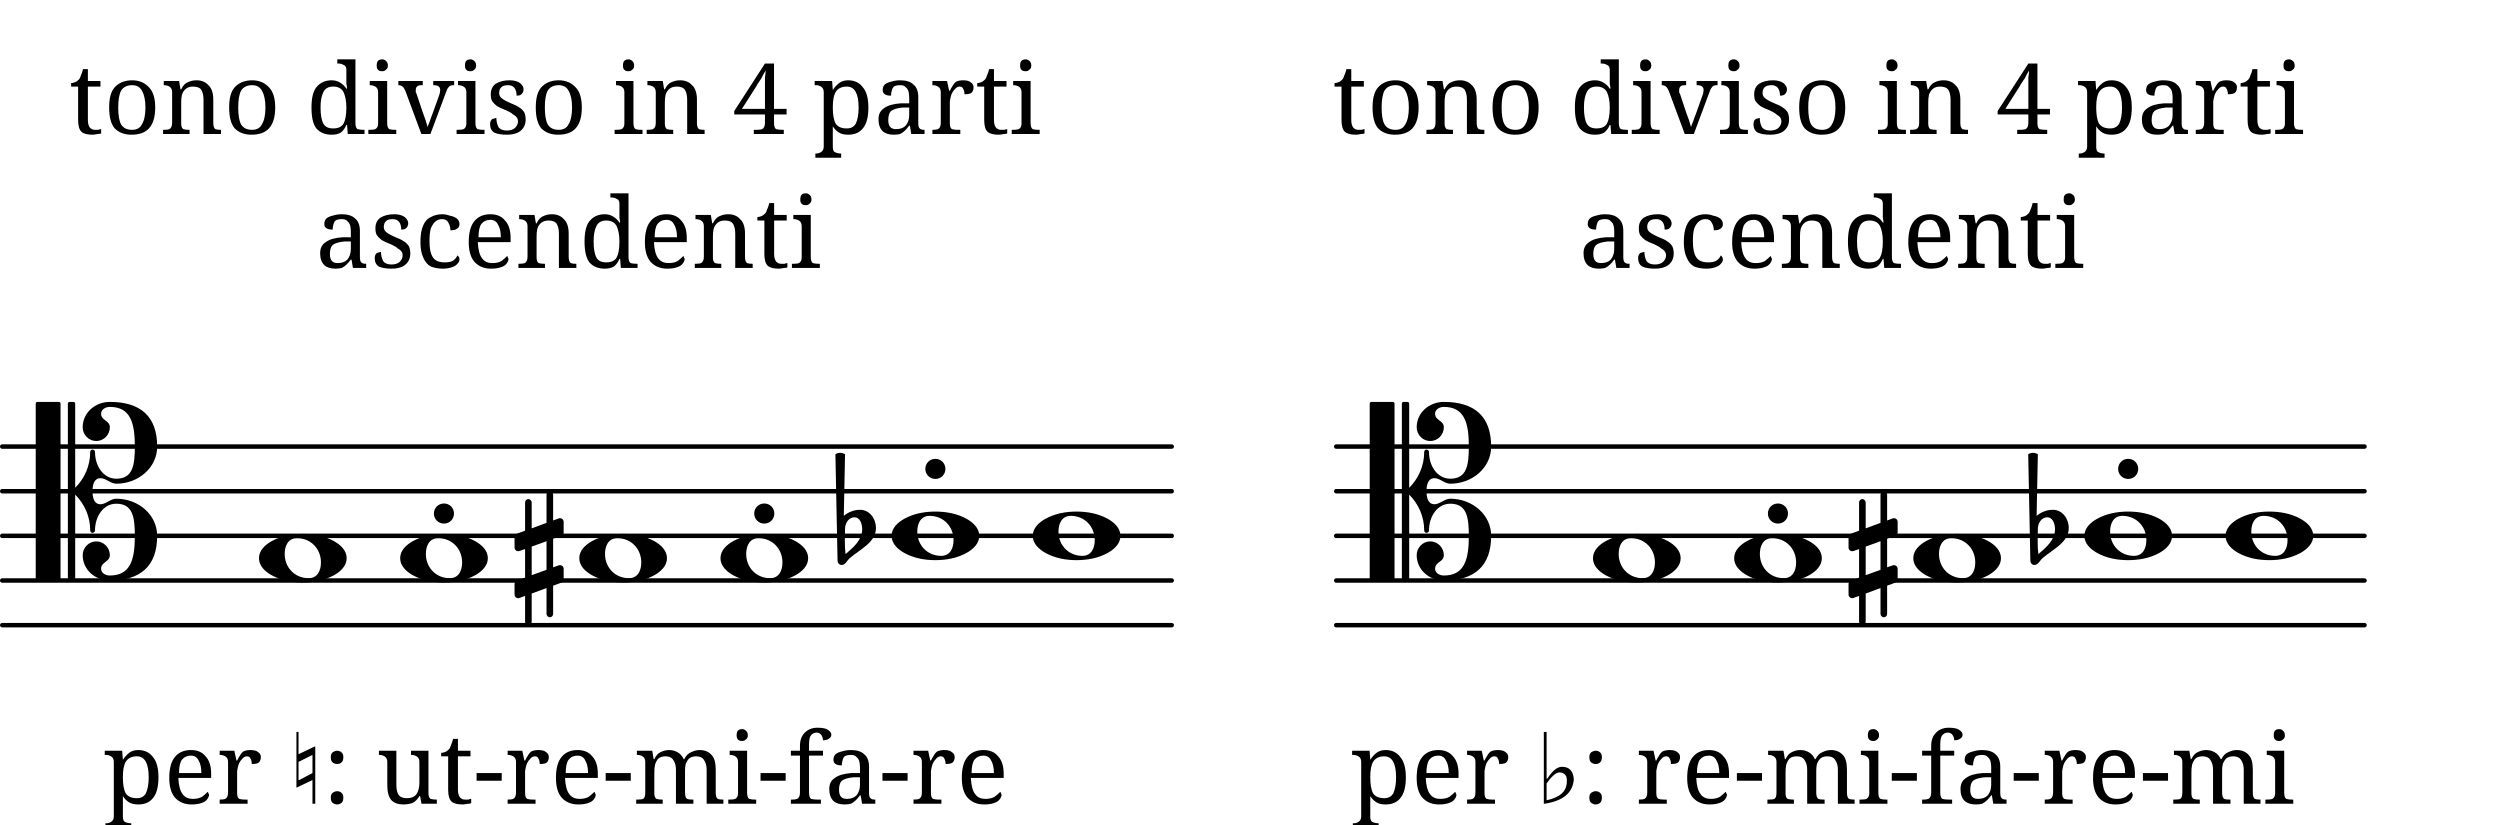
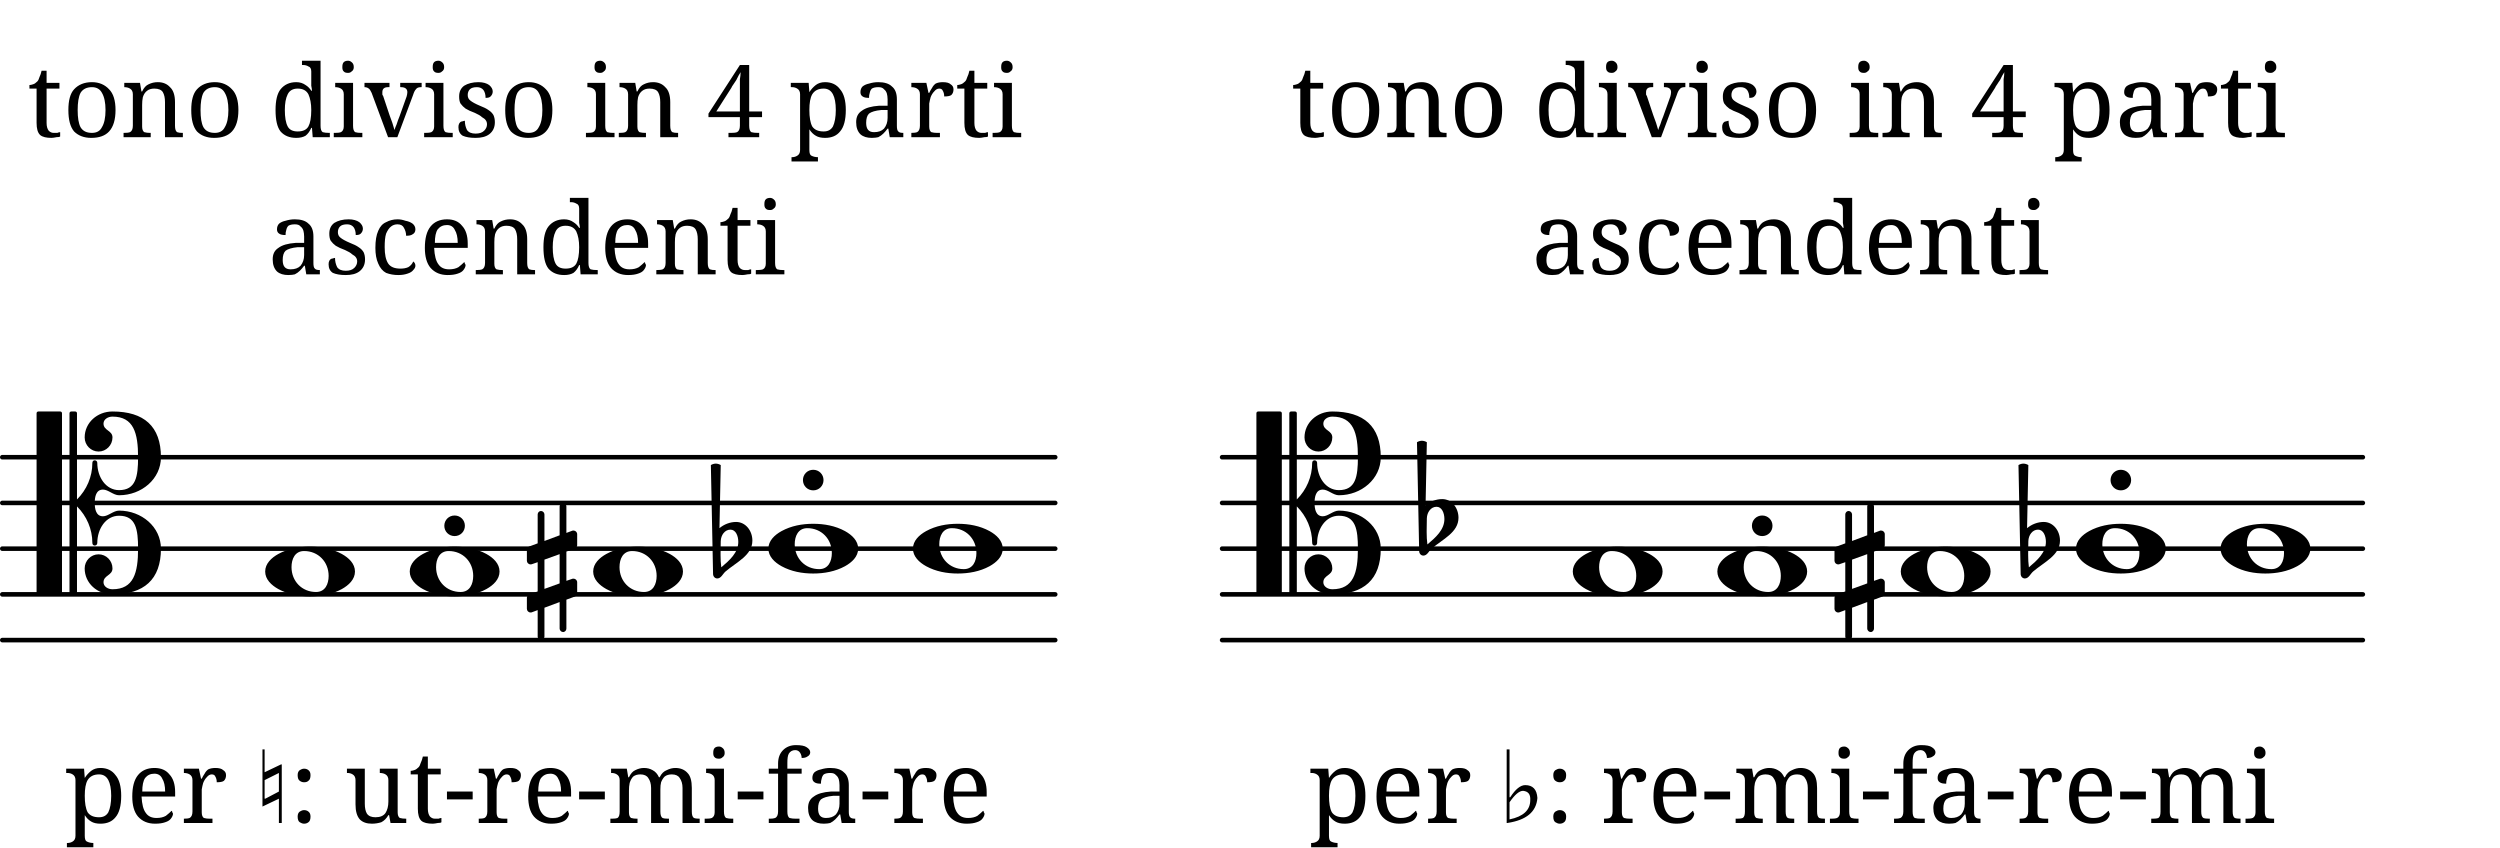
- <svg xmlns="http://www.w3.org/2000/svg" xmlns:xlink="http://www.w3.org/1999/xlink" version="1.2" width="98.39mm" height="32.44mm" viewBox="0 -0 55.991 18.458">
+ <svg xmlns="http://www.w3.org/2000/svg" xmlns:xlink="http://www.w3.org/1999/xlink" version="1.2" width="96.09mm" height="32.56mm" viewBox="0 -0 54.68 18.528">
  <style type="text/css">

tspan { white-space: pre; }

</style>
-   <g transform="translate(1.5464, 3)">
+   <g transform="translate(0.5971, 3)">
    <text font-family="serif" font-size="2.2" text-anchor="start" fill="currentColor">
      <tspan>tono diviso in 4 parti</tspan>
    </text>
  </g>
-   <g transform="translate(7.0606, 6)">
+   <g transform="translate(5.8551, 6)">
    <text font-family="serif" font-size="2.2" text-anchor="start" fill="currentColor">
      <tspan>ascendenti</tspan>
    </text>
  </g>
  <g transform="translate(0, 14)">
-     <line stroke-linejoin="round" stroke-linecap="round" stroke-width="0.1" stroke="currentColor" x1="0.05" y1="0" x2="26.242" y2="0" />
+     <line stroke-linejoin="round" stroke-linecap="round" stroke-width="0.1" stroke="currentColor" x1="0.05" y1="0" x2="23.08" y2="0" />
  </g>
  <g transform="translate(0, 13)">
-     <line stroke-linejoin="round" stroke-linecap="round" stroke-width="0.1" stroke="currentColor" x1="0.05" y1="0" x2="26.242" y2="0" />
+     <line stroke-linejoin="round" stroke-linecap="round" stroke-width="0.1" stroke="currentColor" x1="0.05" y1="0" x2="23.08" y2="0" />
  </g>
  <g transform="translate(0, 12)">
-     <line stroke-linejoin="round" stroke-linecap="round" stroke-width="0.1" stroke="currentColor" x1="0.05" y1="0" x2="26.242" y2="0" />
+     <line stroke-linejoin="round" stroke-linecap="round" stroke-width="0.1" stroke="currentColor" x1="0.05" y1="0" x2="23.08" y2="0" />
  </g>
  <g transform="translate(0, 11)">
-     <line stroke-linejoin="round" stroke-linecap="round" stroke-width="0.1" stroke="currentColor" x1="0.05" y1="0" x2="26.242" y2="0" />
+     <line stroke-linejoin="round" stroke-linecap="round" stroke-width="0.1" stroke="currentColor" x1="0.05" y1="0" x2="23.08" y2="0" />
  </g>
  <g transform="translate(0, 10)">
-     <line stroke-linejoin="round" stroke-linecap="round" stroke-width="0.1" stroke="currentColor" x1="0.05" y1="0" x2="26.242" y2="0" />
+     <line stroke-linejoin="round" stroke-linecap="round" stroke-width="0.1" stroke="currentColor" x1="0.05" y1="0" x2="23.08" y2="0" />
  </g>
  <a style="color:inherit;" xlink:href="textedit:///home/johannes/common-lisp/setzkasten/lilypond-export/b1-c11-m2-d.ly:45:58:59">
    <g transform="translate(12.974, 12.5)">
      <path transform="scale(0.004, -0.004)" d="M213 112c-50 0 -69 -43 -69 -88c0 -77 57 -136 134 -136c50 0 69 43 69 88c0 77 -57 136 -134 136zM491 0c0 -43 -34 -75 -72 -96c-53 -29 -114 -40 -174 -40s-120 11 -173 40c-38 21 -72 53 -72 96s34 75 72 96c53 29 113 40 173 40s121 -11 174 -40 c38 -21 72 -53 72 -96z" fill="currentColor" />
    </g>
  </a>
  <g transform="translate(11.524, 12.5)">
    <path transform="scale(0.004, -0.004)" d="M216 -312c0 -10 -8 -19 -18 -19s-19 9 -19 19v145l-83 -31v-158c0 -10 -9 -19 -19 -19s-18 9 -18 19v145l-32 -12c-2 -1 -5 -1 -7 -1c-11 0 -20 9 -20 20v60c0 8 5 16 13 19l46 16v160l-32 -11c-2 -1 -5 -1 -7 -1c-11 0 -20 9 -20 20v60c0 8 5 15 13 18l46 17v158 c0 10 8 19 18 19s19 -9 19 -19v-145l83 31v158c0 10 9 19 19 19s18 -9 18 -19v-145l32 12c2 1 5 1 7 1c11 0 20 -9 20 -20v-60c0 -8 -5 -16 -13 -19l-46 -16v-160l32 11c2 1 5 1 7 1c11 0 20 -9 20 -20v-60c0 -8 -5 -15 -13 -18l-46 -17v-158zM96 65v-160l83 30v160z" fill="currentColor" />
  </g>
  <a style="color:inherit;" xlink:href="textedit:///home/johannes/common-lisp/setzkasten/lilypond-export/b1-c11-m2-d.ly:45:69:70">
-     <g transform="translate(16.136, 12.5)">
+     <g transform="translate(16.806, 12)">
      <path transform="scale(0.004, -0.004)" d="M213 112c-50 0 -69 -43 -69 -88c0 -77 57 -136 134 -136c50 0 69 43 69 88c0 77 -57 136 -134 136zM491 0c0 -43 -34 -75 -72 -96c-53 -29 -114 -40 -174 -40s-120 11 -173 40c-38 21 -72 53 -72 96s34 75 72 96c53 29 113 40 173 40s121 -11 174 -40 c38 -21 72 -53 72 -96z" fill="currentColor" />
    </g>
  </a>
-   <a style="color:inherit;" xlink:href="textedit:///home/johannes/common-lisp/setzkasten/lilypond-export/b1-c11-m2-d.ly:45:71:72">
-     <g transform="translate(17.117, 11.5)">
+   <a style="color:inherit;" xlink:href="textedit:///home/johannes/common-lisp/setzkasten/lilypond-export/b1-c11-m2-d.ly:45:72:73">
+     <g transform="translate(17.787, 10.5)">
      <path transform="scale(0.0045, -0.0045)" d="M-50 0c0 28 22 50 50 50s50 -22 50 -50s-22 -50 -50 -50s-50 22 -50 50z" fill="currentColor" />
    </g>
  </a>
-   <a style="color:inherit;" xlink:href="textedit:///home/johannes/common-lisp/setzkasten/lilypond-export/b1-c11-m2-d.ly:45:87:88">
-     <g transform="translate(23.13, 12)">
-       <path transform="scale(0.004, -0.004)" d="M213 112c-50 0 -69 -43 -69 -88c0 -77 57 -136 134 -136c50 0 69 43 69 88c0 77 -57 136 -134 136zM491 0c0 -43 -34 -75 -72 -96c-53 -29 -114 -40 -174 -40s-120 11 -173 40c-38 21 -72 53 -72 96s34 75 72 96c53 29 113 40 173 40s121 -11 174 -40 c38 -21 72 -53 72 -96z" fill="currentColor" />
-     </g>
-   </a>
-   <a style="color:inherit;" xlink:href="textedit:///home/johannes/common-lisp/setzkasten/lilypond-export/b1-c11-m2-d.ly:45:80:81">
+   <g transform="translate(15.656, 12)">
+     <path transform="scale(0.004, -0.004)" d="M27 41l-1 -66v-11c0 -22 1 -44 4 -66c45 38 93 80 93 139c0 33 -14 67 -43 67c-31 0 -52 -30 -53 -63zM-15 -138l-12 595c8 5 18 8 27 8s19 -3 27 -8l-7 -345c25 21 58 34 91 34c52 0 89 -48 89 -102c0 -80 -86 -117 -147 -169c-15 -13 -24 -38 -45 -38 c-13 0 -23 11 -23 25z" fill="currentColor" />
+   </g>
+   <a style="color:inherit;" xlink:href="textedit:///home/johannes/common-lisp/setzkasten/lilypond-export/b1-c11-m2-d.ly:45:76:77">
    <g transform="translate(19.968, 12)">
      <path transform="scale(0.004, -0.004)" d="M213 112c-50 0 -69 -43 -69 -88c0 -77 57 -136 134 -136c50 0 69 43 69 88c0 77 -57 136 -134 136zM491 0c0 -43 -34 -75 -72 -96c-53 -29 -114 -40 -174 -40s-120 11 -173 40c-38 21 -72 53 -72 96s34 75 72 96c53 29 113 40 173 40s121 -11 174 -40 c38 -21 72 -53 72 -96z" fill="currentColor" />
    </g>
  </a>
-   <a style="color:inherit;" xlink:href="textedit:///home/johannes/common-lisp/setzkasten/lilypond-export/b1-c11-m2-d.ly:45:83:84">
-     <g transform="translate(20.949, 10.5)">
-       <path transform="scale(0.0045, -0.0045)" d="M-50 0c0 28 22 50 50 50s50 -22 50 -50s-22 -50 -50 -50s-50 22 -50 50z" fill="currentColor" />
+   <a style="color:inherit;" xlink:href="textedit:///home/johannes/common-lisp/setzkasten/lilypond-export/b1-c11-m2-d.ly:45:52:53">
+     <g transform="translate(8.962, 12.5)">
+       <path transform="scale(0.004, -0.004)" d="M213 112c-50 0 -69 -43 -69 -88c0 -77 57 -136 134 -136c50 0 69 43 69 88c0 77 -57 136 -134 136zM491 0c0 -43 -34 -75 -72 -96c-53 -29 -114 -40 -174 -40s-120 11 -173 40c-38 21 -72 53 -72 96s34 75 72 96c53 29 113 40 173 40s121 -11 174 -40 c38 -21 72 -53 72 -96z" fill="currentColor" />
    </g>
  </a>
-   <g transform="translate(18.818, 12)">
-     <path transform="scale(0.004, -0.004)" d="M27 41l-1 -66v-11c0 -22 1 -44 4 -66c45 38 93 80 93 139c0 33 -14 67 -43 67c-31 0 -52 -30 -53 -63zM-15 -138l-12 595c8 5 18 8 27 8s19 -3 27 -8l-7 -345c25 21 58 34 91 34c52 0 89 -48 89 -102c0 -80 -86 -117 -147 -169c-15 -13 -24 -38 -45 -38 c-13 0 -23 11 -23 25z" fill="currentColor" />
-   </g>
  <a style="color:inherit;" xlink:href="textedit:///home/johannes/common-lisp/setzkasten/lilypond-export/b1-c11-m2-d.ly:45:43:44">
    <g transform="translate(5.8, 12.5)">
      <path transform="scale(0.004, -0.004)" d="M213 112c-50 0 -69 -43 -69 -88c0 -77 57 -136 134 -136c50 0 69 43 69 88c0 77 -57 136 -134 136zM491 0c0 -43 -34 -75 -72 -96c-53 -29 -114 -40 -174 -40s-120 11 -173 40c-38 21 -72 53 -72 96s34 75 72 96c53 29 113 40 173 40s121 -11 174 -40 c38 -21 72 -53 72 -96z" fill="currentColor" />
    </g>
  </a>
  <g transform="translate(0.8, 11)">
    <path transform="scale(0.004, -0.004)" d="M318 0c0 -33 7 -73 45 -73c29 0 57 31 88 31c123 0 229 -89 229 -208c0 -169 -93 -250 -265 -250c-83 0 -152 61 -152 142c0 42 34 77 76 77s76 -35 76 -77c0 -39 -49 -37 -49 -76c0 -23 24 -38 49 -38c116 0 140 90 140 222c0 106 -12 180 -104 180 c-72 0 -119 -71 -119 -149c0 -9 -7 -14 -14 -14s-13 5 -13 14c0 76 -31 147 -84 200v-471c0 -6 -4 -10 -10 -10h-21c-6 0 -10 4 -10 10v980c0 6 4 10 10 10h21c6 0 10 -4 10 -10v-471c53 53 84 124 84 200c0 9 6 14 13 14s14 -5 14 -14c0 -78 47 -149 119 -149 c92 0 104 74 104 180c0 132 -24 222 -140 222c-25 0 -49 -15 -49 -38c0 -39 49 -37 49 -76c0 -42 -34 -77 -76 -77s-76 35 -76 77c0 81 69 142 152 142c172 0 265 -81 265 -250c0 -119 -106 -208 -229 -208c-31 0 -59 31 -88 31c-38 0 -45 -40 -45 -73zM129 -500h-119 c-6 0 -10 4 -10 10v980c0 6 4 10 10 10h119c6 0 10 -4 10 -10v-980c0 -6 -4 -10 -10 -10z" fill="currentColor" />
  </g>
  <a style="color:inherit;" xlink:href="textedit:///home/johannes/common-lisp/setzkasten/lilypond-export/b1-c11-m2-d.ly:43:16:17">
</a>
-   <a style="color:inherit;" xlink:href="textedit:///home/johannes/common-lisp/setzkasten/lilypond-export/b1-c11-m2-d.ly:45:52:53">
-     <g transform="translate(8.962, 12.5)">
-       <path transform="scale(0.004, -0.004)" d="M213 112c-50 0 -69 -43 -69 -88c0 -77 57 -136 134 -136c50 0 69 43 69 88c0 77 -57 136 -134 136zM491 0c0 -43 -34 -75 -72 -96c-53 -29 -114 -40 -174 -40s-120 11 -173 40c-38 21 -72 53 -72 96s34 75 72 96c53 29 113 40 173 40s121 -11 174 -40 c38 -21 72 -53 72 -96z" fill="currentColor" />
-     </g>
-   </a>
  <a style="color:inherit;" xlink:href="textedit:///home/johannes/common-lisp/setzkasten/lilypond-export/b1-c11-m2-d.ly:45:54:55">
    <g transform="translate(9.943, 11.5)">
      <path transform="scale(0.0045, -0.0045)" d="M-50 0c0 28 22 50 50 50s50 -22 50 -50s-22 -50 -50 -50s-50 22 -50 50z" fill="currentColor" />
    </g>
  </a>
-   <g transform="translate(2.3147, 18)">
+   <g transform="translate(1.4165, 18)">
    <text font-family="serif" font-size="2.2" text-anchor="start" fill="currentColor">
      <tspan>per ♮: ut-re-mi-fa-re</tspan>
    </text>
  </g>
-   <g transform="translate(29.842, 3)">
+   <g transform="translate(28.2371, 3)">
    <text font-family="serif" font-size="2.2" text-anchor="start" fill="currentColor">
      <tspan>tono diviso in 4 parti</tspan>
    </text>
  </g>
-   <g transform="translate(35.3562, 6)">
+   <g transform="translate(33.4952, 6)">
    <text font-family="serif" font-size="2.2" text-anchor="start" fill="currentColor">
      <tspan>ascendenti</tspan>
    </text>
  </g>
-   <g transform="translate(29.8766, 14)">
-     <line stroke-linejoin="round" stroke-linecap="round" stroke-width="0.1" stroke="currentColor" x1="0.05" y1="0" x2="23.08" y2="0" />
+   <g transform="translate(26.68, 14)">
+     <line stroke-linejoin="round" stroke-linecap="round" stroke-width="0.1" stroke="currentColor" x1="0.05" y1="0" x2="25" y2="0" />
  </g>
-   <g transform="translate(29.8766, 13)">
-     <line stroke-linejoin="round" stroke-linecap="round" stroke-width="0.1" stroke="currentColor" x1="0.05" y1="0" x2="23.08" y2="0" />
+   <g transform="translate(26.68, 13)">
+     <line stroke-linejoin="round" stroke-linecap="round" stroke-width="0.1" stroke="currentColor" x1="0.05" y1="0" x2="25" y2="0" />
  </g>
-   <g transform="translate(29.8766, 12)">
-     <line stroke-linejoin="round" stroke-linecap="round" stroke-width="0.1" stroke="currentColor" x1="0.05" y1="0" x2="23.08" y2="0" />
+   <g transform="translate(26.68, 12)">
+     <line stroke-linejoin="round" stroke-linecap="round" stroke-width="0.1" stroke="currentColor" x1="0.05" y1="0" x2="25" y2="0" />
  </g>
-   <g transform="translate(29.8766, 11)">
-     <line stroke-linejoin="round" stroke-linecap="round" stroke-width="0.1" stroke="currentColor" x1="0.05" y1="0" x2="23.08" y2="0" />
+   <g transform="translate(26.68, 11)">
+     <line stroke-linejoin="round" stroke-linecap="round" stroke-width="0.1" stroke="currentColor" x1="0.05" y1="0" x2="25" y2="0" />
  </g>
-   <g transform="translate(29.8766, 10)">
-     <line stroke-linejoin="round" stroke-linecap="round" stroke-width="0.1" stroke="currentColor" x1="0.05" y1="0" x2="23.08" y2="0" />
+   <g transform="translate(26.68, 10)">
+     <line stroke-linejoin="round" stroke-linecap="round" stroke-width="0.1" stroke="currentColor" x1="0.05" y1="0" x2="25" y2="0" />
  </g>
-   <a style="color:inherit;" xlink:href="textedit:///home/johannes/common-lisp/setzkasten/lilypond-export/b1-c11-m2-d.ly:84:58:59">
-     <g transform="translate(42.8506, 12.5)">
+   <a style="color:inherit;" xlink:href="textedit:///home/johannes/common-lisp/setzkasten/lilypond-export/b1-c11-m2-d.ly:84:55:56">
+     <g transform="translate(41.574, 12.5)">
      <path transform="scale(0.004, -0.004)" d="M213 112c-50 0 -69 -43 -69 -88c0 -77 57 -136 134 -136c50 0 69 43 69 88c0 77 -57 136 -134 136zM491 0c0 -43 -34 -75 -72 -96c-53 -29 -114 -40 -174 -40s-120 11 -173 40c-38 21 -72 53 -72 96s34 75 72 96c53 29 113 40 173 40s121 -11 174 -40 c38 -21 72 -53 72 -96z" fill="currentColor" />
    </g>
  </a>
-   <g transform="translate(41.4006, 12.5)">
+   <g transform="translate(40.124, 12.5)">
    <path transform="scale(0.004, -0.004)" d="M216 -312c0 -10 -8 -19 -18 -19s-19 9 -19 19v145l-83 -31v-158c0 -10 -9 -19 -19 -19s-18 9 -18 19v145l-32 -12c-2 -1 -5 -1 -7 -1c-11 0 -20 9 -20 20v60c0 8 5 16 13 19l46 16v160l-32 -11c-2 -1 -5 -1 -7 -1c-11 0 -20 9 -20 20v60c0 8 5 15 13 18l46 17v158 c0 10 8 19 18 19s19 -9 19 -19v-145l83 31v158c0 10 9 19 19 19s18 -9 18 -19v-145l32 12c2 1 5 1 7 1c11 0 20 -9 20 -20v-60c0 -8 -5 -16 -13 -19l-46 -16v-160l32 11c2 1 5 1 7 1c11 0 20 -9 20 -20v-60c0 -8 -5 -15 -13 -18l-46 -17v-158zM96 65v-160l83 30v160z" fill="currentColor" />
  </g>
-   <a style="color:inherit;" xlink:href="textedit:///home/johannes/common-lisp/setzkasten/lilypond-export/b1-c11-m2-d.ly:84:69:70">
-     <g transform="translate(46.6826, 12)">
+   <a style="color:inherit;" xlink:href="textedit:///home/johannes/common-lisp/setzkasten/lilypond-export/b1-c11-m2-d.ly:84:66:67">
+     <g transform="translate(45.406, 12)">
      <path transform="scale(0.004, -0.004)" d="M213 112c-50 0 -69 -43 -69 -88c0 -77 57 -136 134 -136c50 0 69 43 69 88c0 77 -57 136 -134 136zM491 0c0 -43 -34 -75 -72 -96c-53 -29 -114 -40 -174 -40s-120 11 -173 40c-38 21 -72 53 -72 96s34 75 72 96c53 29 113 40 173 40s121 -11 174 -40 c38 -21 72 -53 72 -96z" fill="currentColor" />
    </g>
  </a>
-   <a style="color:inherit;" xlink:href="textedit:///home/johannes/common-lisp/setzkasten/lilypond-export/b1-c11-m2-d.ly:84:72:73">
-     <g transform="translate(47.6636, 10.5)">
+   <a style="color:inherit;" xlink:href="textedit:///home/johannes/common-lisp/setzkasten/lilypond-export/b1-c11-m2-d.ly:84:69:70">
+     <g transform="translate(46.3871, 10.5)">
      <path transform="scale(0.0045, -0.0045)" d="M-50 0c0 28 22 50 50 50s50 -22 50 -50s-22 -50 -50 -50s-50 22 -50 50z" fill="currentColor" />
    </g>
  </a>
-   <g transform="translate(45.5326, 12)">
+   <g transform="translate(44.256, 12)">
    <path transform="scale(0.004, -0.004)" d="M27 41l-1 -66v-11c0 -22 1 -44 4 -66c45 38 93 80 93 139c0 33 -14 67 -43 67c-31 0 -52 -30 -53 -63zM-15 -138l-12 595c8 5 18 8 27 8s19 -3 27 -8l-7 -345c25 21 58 34 91 34c52 0 89 -48 89 -102c0 -80 -86 -117 -147 -169c-15 -13 -24 -38 -45 -38 c-13 0 -23 11 -23 25z" fill="currentColor" />
  </g>
-   <a style="color:inherit;" xlink:href="textedit:///home/johannes/common-lisp/setzkasten/lilypond-export/b1-c11-m2-d.ly:84:76:77">
-     <g transform="translate(49.8446, 12)">
+   <a style="color:inherit;" xlink:href="textedit:///home/johannes/common-lisp/setzkasten/lilypond-export/b1-c11-m2-d.ly:84:73:74">
+     <g transform="translate(48.5681, 12)">
      <path transform="scale(0.004, -0.004)" d="M213 112c-50 0 -69 -43 -69 -88c0 -77 57 -136 134 -136c50 0 69 43 69 88c0 77 -57 136 -134 136zM491 0c0 -43 -34 -75 -72 -96c-53 -29 -114 -40 -174 -40s-120 11 -173 40c-38 21 -72 53 -72 96s34 75 72 96c53 29 113 40 173 40s121 -11 174 -40 c38 -21 72 -53 72 -96z" fill="currentColor" />
    </g>
  </a>
-   <a style="color:inherit;" xlink:href="textedit:///home/johannes/common-lisp/setzkasten/lilypond-export/b1-c11-m2-d.ly:84:52:53">
-     <g transform="translate(38.8386, 12.5)">
+   <a style="color:inherit;" xlink:href="textedit:///home/johannes/common-lisp/setzkasten/lilypond-export/b1-c11-m2-d.ly:84:49:50">
+     <g transform="translate(37.562, 12.5)">
      <path transform="scale(0.004, -0.004)" d="M213 112c-50 0 -69 -43 -69 -88c0 -77 57 -136 134 -136c50 0 69 43 69 88c0 77 -57 136 -134 136zM491 0c0 -43 -34 -75 -72 -96c-53 -29 -114 -40 -174 -40s-120 11 -173 40c-38 21 -72 53 -72 96s34 75 72 96c53 29 113 40 173 40s121 -11 174 -40 c38 -21 72 -53 72 -96z" fill="currentColor" />
    </g>
  </a>
-   <a style="color:inherit;" xlink:href="textedit:///home/johannes/common-lisp/setzkasten/lilypond-export/b1-c11-m2-d.ly:84:43:44">
-     <g transform="translate(35.6766, 12.5)">
+   <a style="color:inherit;" xlink:href="textedit:///home/johannes/common-lisp/setzkasten/lilypond-export/b1-c11-m2-d.ly:84:40:41">
+     <g transform="translate(34.4, 12.5)">
      <path transform="scale(0.004, -0.004)" d="M213 112c-50 0 -69 -43 -69 -88c0 -77 57 -136 134 -136c50 0 69 43 69 88c0 77 -57 136 -134 136zM491 0c0 -43 -34 -75 -72 -96c-53 -29 -114 -40 -174 -40s-120 11 -173 40c-38 21 -72 53 -72 96s34 75 72 96c53 29 113 40 173 40s121 -11 174 -40 c38 -21 72 -53 72 -96z" fill="currentColor" />
    </g>
  </a>
-   <g transform="translate(30.6766, 11)">
+   <g transform="translate(27.48, 11)">
    <path transform="scale(0.004, -0.004)" d="M318 0c0 -33 7 -73 45 -73c29 0 57 31 88 31c123 0 229 -89 229 -208c0 -169 -93 -250 -265 -250c-83 0 -152 61 -152 142c0 42 34 77 76 77s76 -35 76 -77c0 -39 -49 -37 -49 -76c0 -23 24 -38 49 -38c116 0 140 90 140 222c0 106 -12 180 -104 180 c-72 0 -119 -71 -119 -149c0 -9 -7 -14 -14 -14s-13 5 -13 14c0 76 -31 147 -84 200v-471c0 -6 -4 -10 -10 -10h-21c-6 0 -10 4 -10 10v980c0 6 4 10 10 10h21c6 0 10 -4 10 -10v-471c53 53 84 124 84 200c0 9 6 14 13 14s14 -5 14 -14c0 -78 47 -149 119 -149 c92 0 104 74 104 180c0 132 -24 222 -140 222c-25 0 -49 -15 -49 -38c0 -39 49 -37 49 -76c0 -42 -34 -77 -76 -77s-76 35 -76 77c0 81 69 142 152 142c172 0 265 -81 265 -250c0 -119 -106 -208 -229 -208c-31 0 -59 31 -88 31c-38 0 -45 -40 -45 -73zM129 -500h-119 c-6 0 -10 4 -10 10v980c0 6 4 10 10 10h119c6 0 10 -4 10 -10v-980c0 -6 -4 -10 -10 -10z" fill="currentColor" />
  </g>
  <a style="color:inherit;" xlink:href="textedit:///home/johannes/common-lisp/setzkasten/lilypond-export/b1-c11-m2-d.ly:82:16:17">
- </a>
-   <a style="color:inherit;" xlink:href="textedit:///home/johannes/common-lisp/setzkasten/lilypond-export/b1-c11-m2-d.ly:84:54:55">
-     <g transform="translate(39.8196, 11.5)">
+     <g transform="translate(31.1, 11.5)">
+       <path transform="scale(0.004, -0.004)" d="M27 41l-1 -66v-11c0 -22 1 -44 4 -66c45 38 93 80 93 139c0 33 -14 67 -43 67c-31 0 -52 -30 -53 -63zM-15 -138l-12 595c8 5 18 8 27 8s19 -3 27 -8l-7 -345c25 21 58 34 91 34c52 0 89 -48 89 -102c0 -80 -86 -117 -147 -169c-15 -13 -24 -38 -45 -38 c-13 0 -23 11 -23 25z" fill="currentColor" />
+     </g>
+   </a>
+   <a style="color:inherit;" xlink:href="textedit:///home/johannes/common-lisp/setzkasten/lilypond-export/b1-c11-m2-d.ly:84:51:52">
+     <g transform="translate(38.543, 11.5)">
      <path transform="scale(0.0045, -0.0045)" d="M-50 0c0 28 22 50 50 50s50 -22 50 -50s-22 -50 -50 -50s-50 22 -50 50z" fill="currentColor" />
    </g>
  </a>
-   <g transform="translate(30.2517, 18)">
+   <g transform="translate(28.6298, 18)">
    <text font-family="serif" font-size="2.2" text-anchor="start" fill="currentColor">
      <tspan>per ♭: re-mi-fa-re-mi</tspan>
    </text>
  </g>
</svg>
